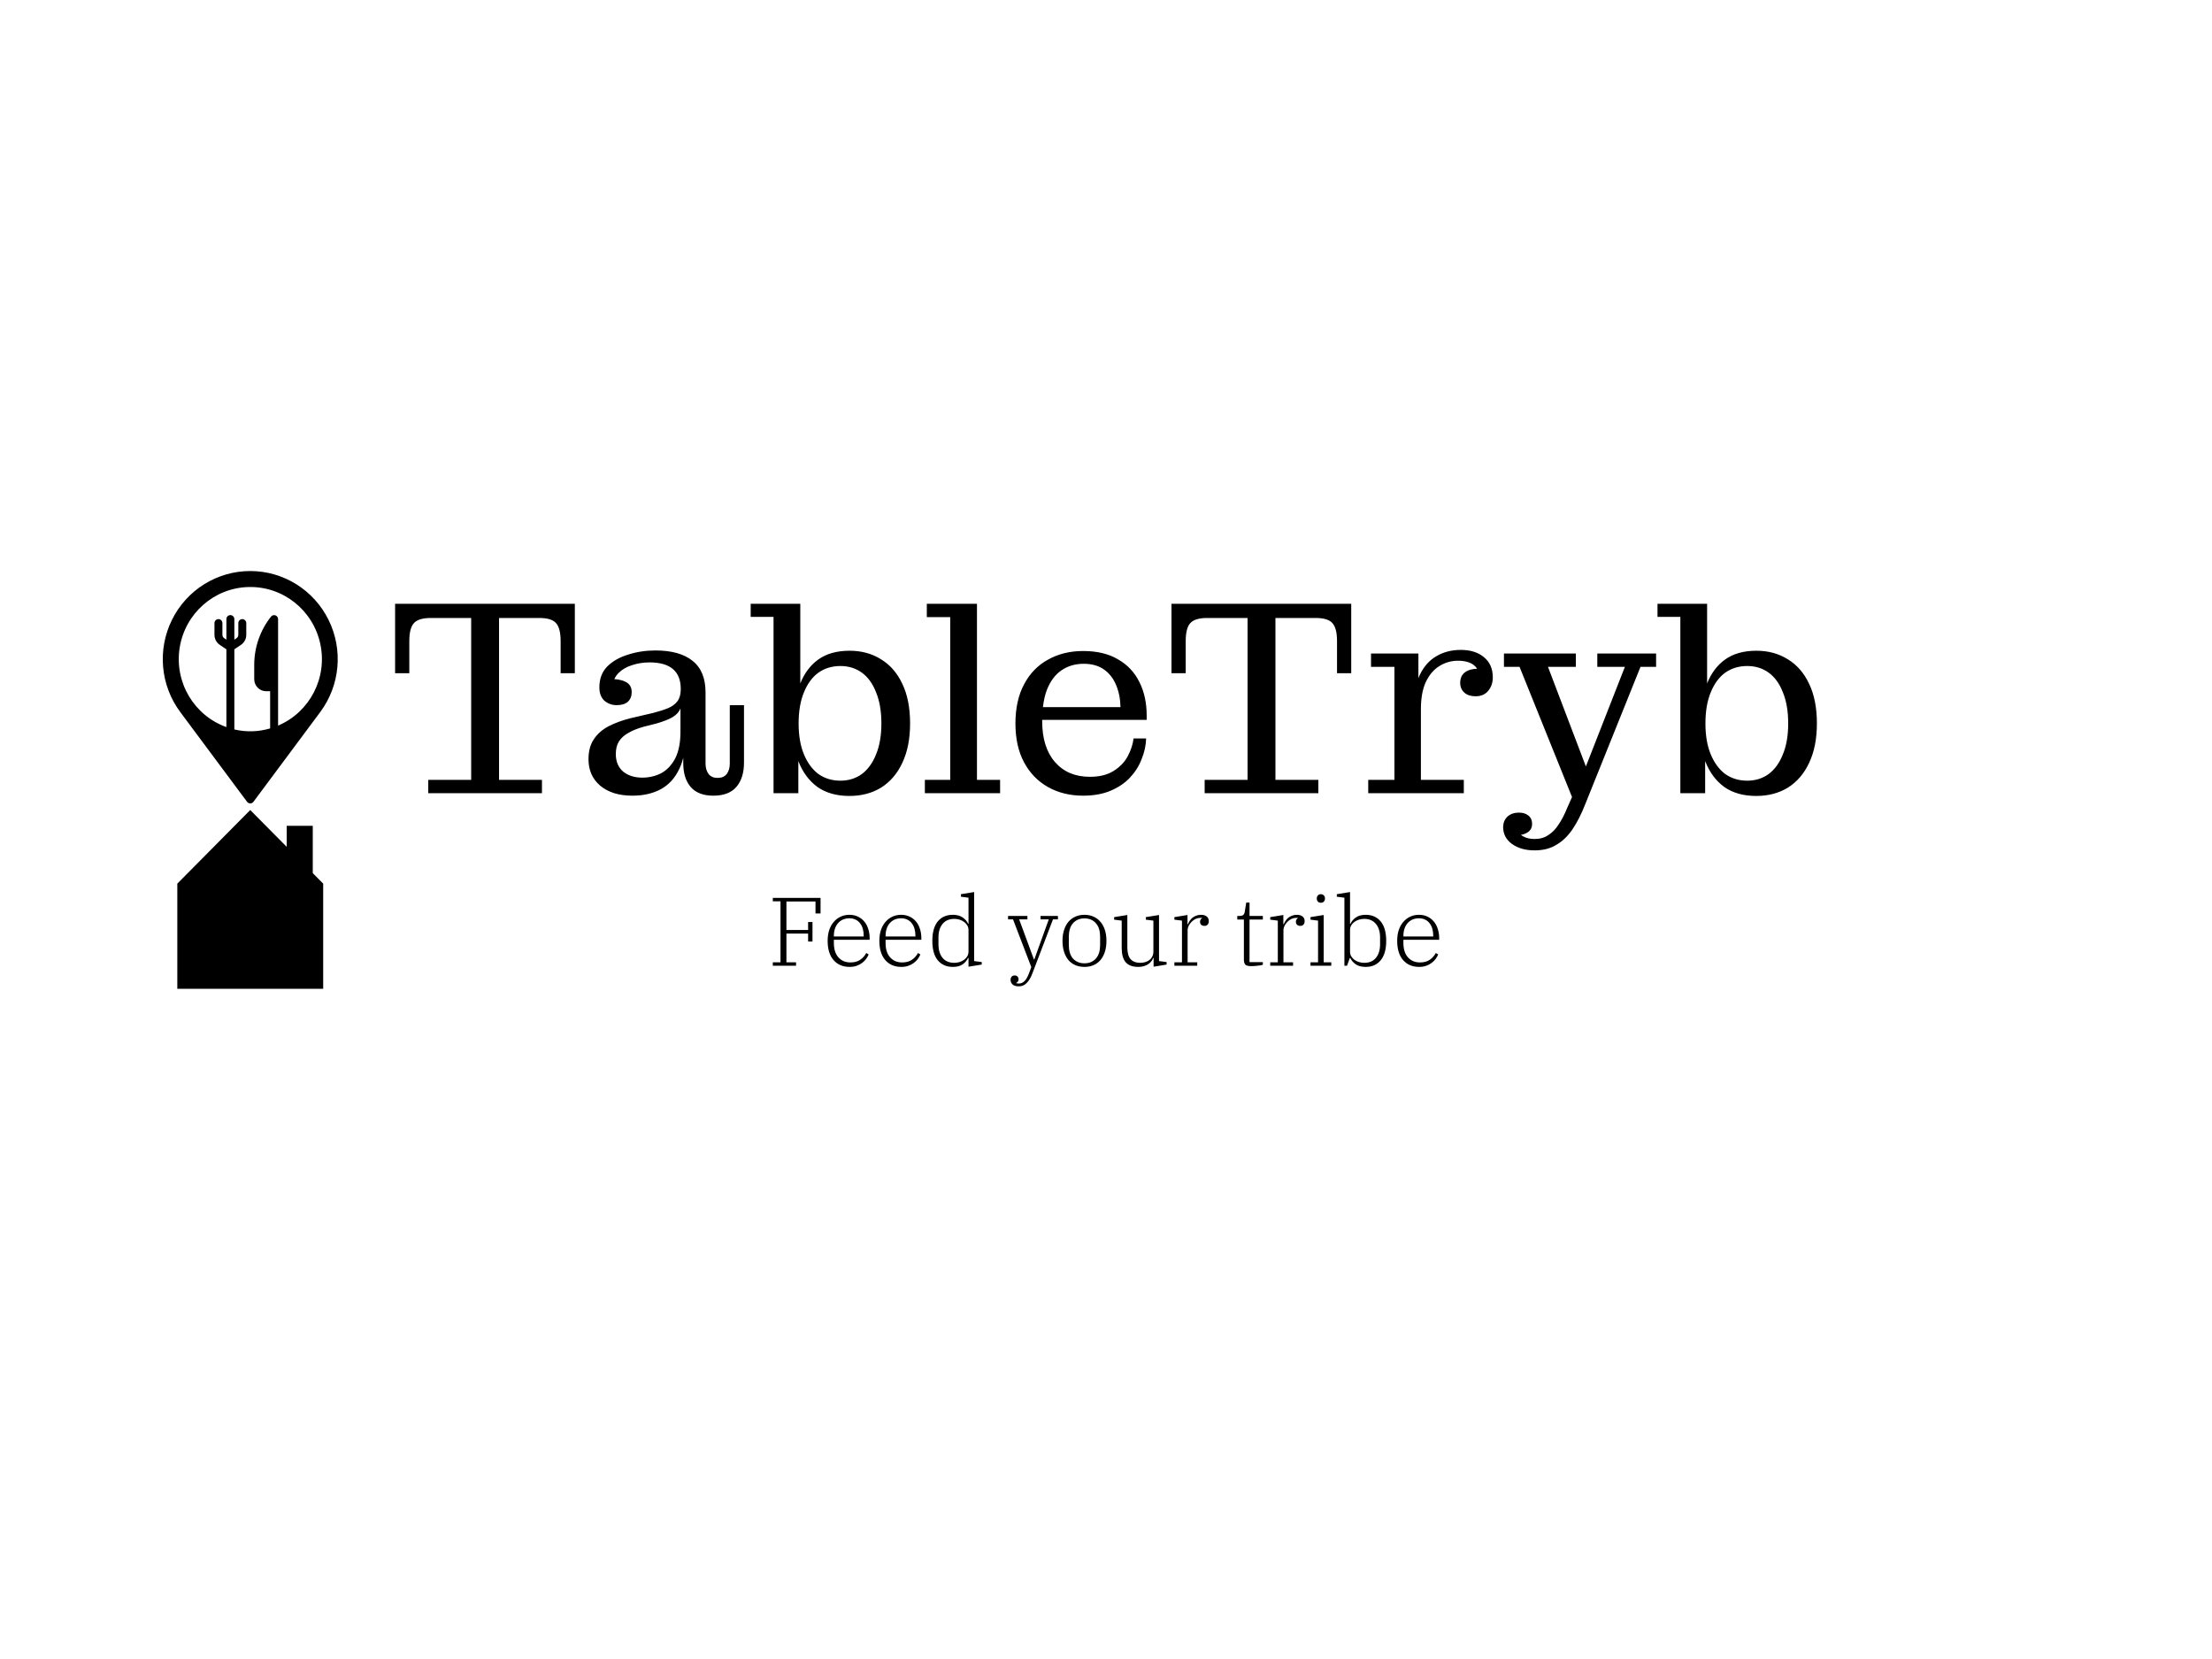
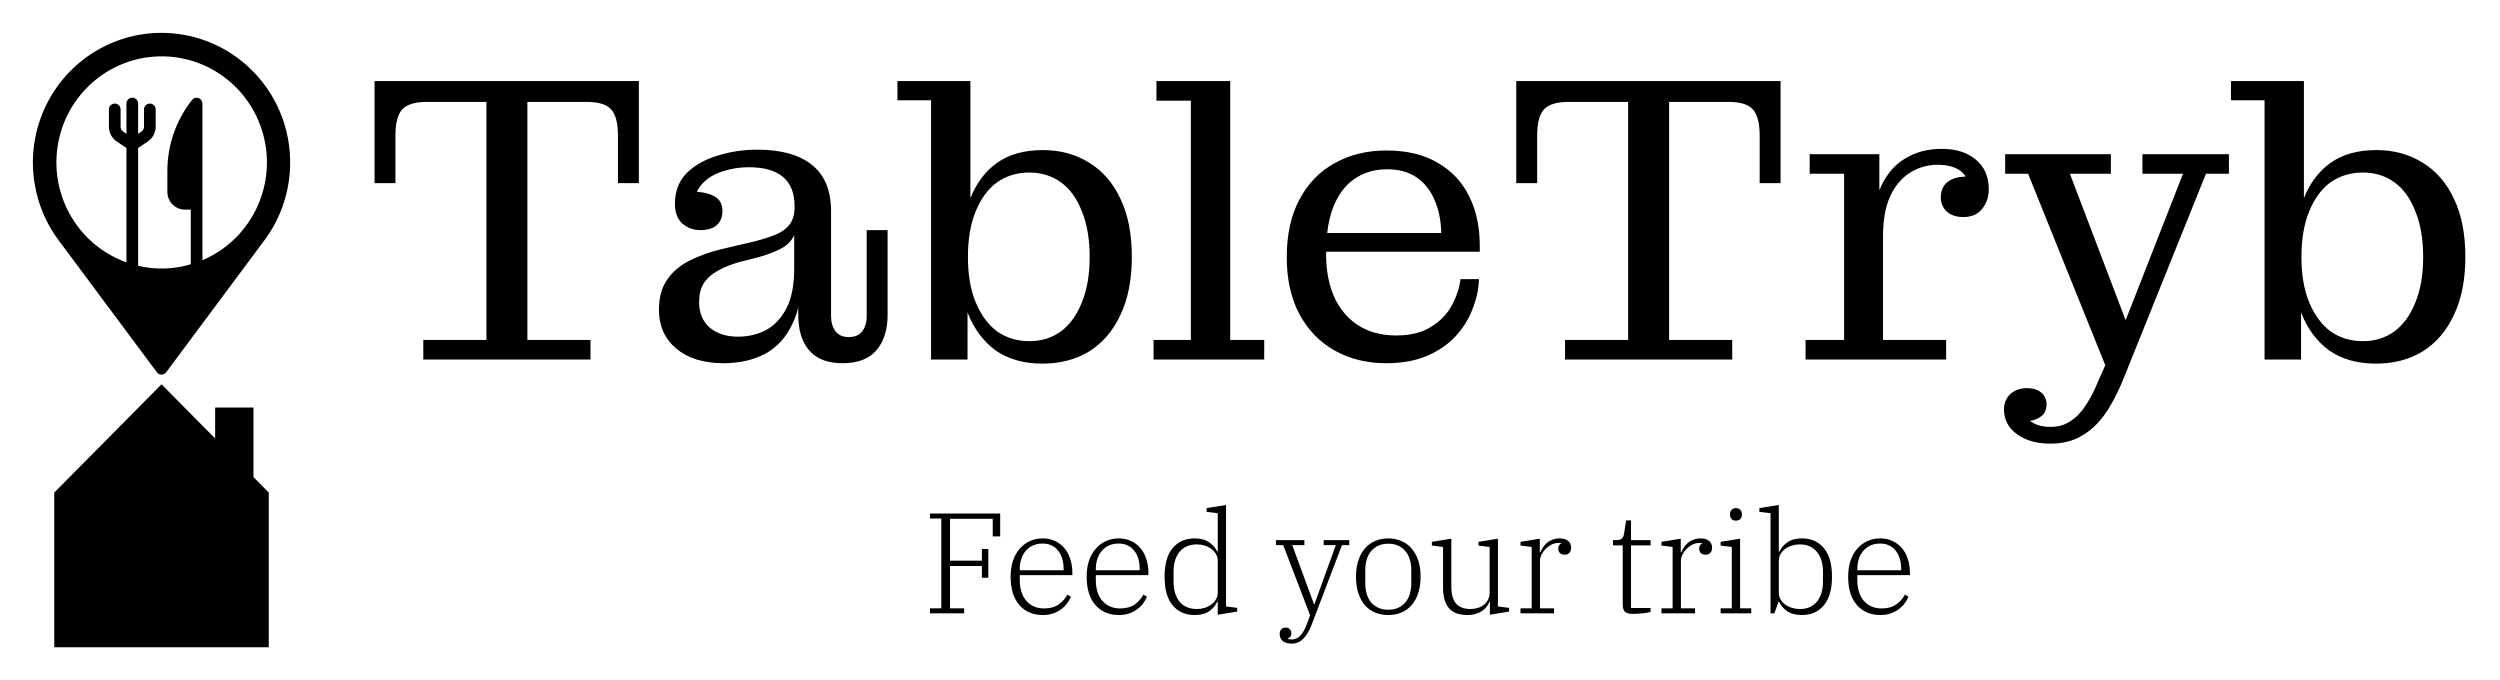
- <svg xmlns="http://www.w3.org/2000/svg" version="1.1" width="1024" height="768" viewBox="0 0 1024 768" xml:space="preserve">
+ <svg xmlns="http://www.w3.org/2000/svg" version="1.1" width="787" height="214" viewBox="65 254 787 214" xml:space="preserve">
  <defs>
</defs>
  <g transform="matrix(1 0 0 1 458.2239 361.0488)">
    <path style="stroke: none; stroke-width: 1; stroke-dasharray: none; stroke-linecap: butt; stroke-dashoffset: 0; stroke-linejoin: miter; stroke-miterlimit: 4; fill: rgb(0,0,0); fill-rule: nonzero; opacity: 1;" transform=" translate(-458.2239, -361.0488)" d="M 198.255 367.184 L 198.255 361.014 L 218.122 361.014 L 218.122 286.079 L 199.416 286.079 C 199.416 286.079 199.416 286.079 199.416 286.079 L 199.416 286.079 C 195.718 286.079 193.138 286.85 191.676 288.392 C 190.214 289.935 189.483 292.72 189.483 296.747 L 189.483 311.657 L 182.904 311.657 L 182.904 279.524 L 231.022 279.524 L 231.022 286.079 L 218.122 286.079 L 218.122 279.524 L 266.111 279.524 L 266.111 311.657 L 259.531 311.657 L 259.531 296.747 C 259.531 292.72 258.8 289.935 257.338 288.392 C 255.962 286.85 253.382 286.079 249.598 286.079 C 249.598 286.079 231.022 286.079 231.022 286.079 L 231.022 361.014 L 250.888 361.014 L 250.888 367.184 Z M 330.228 368.341 C 325.584 368.341 322.101 367.013 319.779 364.357 C 317.457 361.7 316.296 357.973 316.296 353.174 L 316.296 350.784 C 315.832 352.64 315.23 354.337 314.49 355.873 C 312.512 360.158 309.63 363.329 305.846 365.385 C 302.148 367.356 297.762 368.341 292.688 368.341 C 286.496 368.341 281.551 366.799 277.853 363.714 C 274.241 360.629 272.435 356.559 272.435 351.503 C 272.435 347.733 273.252 344.648 274.886 342.249 C 276.52 339.764 278.799 337.75 281.723 336.208 C 284.733 334.665 288.13 333.423 291.914 332.48 L 302.363 330.038 C 305.029 329.353 307.308 328.624 309.2 327.853 C 311.093 327.082 312.555 326.011 313.587 324.64 C 314.619 323.269 315.135 321.426 315.135 319.113 L 315.135 318.856 L 326.616 320.527 L 326.616 353.56 C 326.616 355.445 327.089 357.03 328.035 358.316 C 328.981 359.515 330.357 360.115 332.163 360.115 C 334.055 360.115 335.474 359.515 336.42 358.316 C 337.366 357.03 337.839 355.445 337.839 353.56 L 337.839 326.439 L 344.418 326.439 L 344.418 353.046 C 344.418 357.759 343.257 361.486 340.935 364.228 C 338.613 366.97 335.044 368.341 330.228 368.341 Z M 311.394 331.966 C 309.673 332.994 307.18 333.98 303.911 334.922 L 297.848 336.465 C 295.096 337.236 292.774 338.179 290.882 339.293 C 288.99 340.321 287.528 341.649 286.496 343.277 C 285.55 344.82 285.077 346.748 285.077 349.061 C 285.077 352.489 286.195 355.188 288.431 357.159 C 290.753 359.044 293.72 359.987 297.332 359.987 C 300.514 359.987 303.438 359.301 306.104 357.93 C 308.771 356.473 310.921 354.203 312.555 351.118 C 314.189 347.947 315.006 343.791 315.006 338.65 L 315.006 327.982 C 314.318 329.61 313.114 330.938 311.394 331.966 Z M 285.464 326.438 C 283.314 326.438 281.422 325.753 279.788 324.382 C 278.24 322.925 277.466 320.869 277.466 318.212 C 277.466 314.271 278.67 311.057 281.078 308.572 C 283.572 306.087 286.797 304.245 290.753 303.045 C 294.709 301.76 298.923 301.117 303.395 301.117 C 310.877 301.117 316.596 302.702 320.553 305.873 C 324.595 309.043 326.616 313.928 326.616 320.526 L 315.135 318.855 C 315.135 314.828 313.93 311.786 311.522 309.729 C 309.114 307.673 305.502 306.644 300.686 306.644 C 297.848 306.644 295.139 307.073 292.559 307.93 C 290.065 308.701 288.001 309.9 286.367 311.529 C 285.541 312.351 284.88 313.305 284.384 314.39 C 286.575 314.514 288.397 314.974 289.85 315.77 C 291.57 316.713 292.43 318.255 292.43 320.397 C 292.43 322.283 291.828 323.782 290.624 324.896 C 289.42 325.924 287.7 326.438 285.464 326.438 Z M 393.184 368.469 C 387.336 368.469 382.434 367.098 378.478 364.356 C 374.607 361.528 371.683 357.63 369.705 352.659 C 369.662 352.543 369.619 352.427 369.576 352.31 L 369.576 367.184 L 358.095 367.184 L 358.095 285.565 L 347.517 285.565 L 347.517 279.523 L 370.479 279.523 L 370.479 316.388 C 372.368 311.655 375.12 307.979 378.736 305.359 C 382.52 302.617 387.379 301.246 393.313 301.246 C 398.817 301.246 403.676 302.574 407.89 305.23 C 412.104 307.801 415.372 311.571 417.694 316.541 C 420.102 321.511 421.306 327.638 421.306 334.922 C 421.306 342.034 420.102 348.118 417.694 353.174 C 415.372 358.144 412.104 361.957 407.89 364.613 C 403.676 367.184 398.774 368.469 393.184 368.469 Z M 389.056 361.4 C 392.84 361.4 396.151 360.372 398.989 358.315 C 401.827 356.173 404.02 353.131 405.568 349.189 C 407.202 345.247 408.019 340.491 408.019 334.922 C 408.019 329.266 407.202 324.468 405.568 320.526 C 404.02 316.498 401.827 313.457 398.989 311.4 C 396.151 309.343 392.84 308.315 389.056 308.315 C 385.186 308.315 381.789 309.343 378.865 311.4 C 376.026 313.457 373.79 316.498 372.156 320.526 C 370.522 324.468 369.705 329.266 369.705 334.922 C 369.705 340.491 370.522 345.247 372.156 349.189 C 373.79 353.131 376.026 356.173 378.865 358.315 C 381.789 360.372 385.186 361.4 389.056 361.4 Z M 428.146 367.184 L 428.146 361.014 L 439.885 361.014 L 439.885 285.693 L 429.049 285.693 L 429.049 279.524 L 452.269 279.524 L 452.269 361.014 L 462.976 361.014 L 462.976 367.184 Z M 501.421 368.341 C 495.315 368.341 489.897 367.013 485.167 364.357 C 480.437 361.7 476.738 357.887 474.072 352.917 C 471.406 347.947 470.073 341.949 470.073 334.922 C 470.073 327.81 471.406 321.769 474.072 316.799 C 476.738 311.743 480.437 307.93 485.167 305.359 C 489.897 302.703 495.315 301.375 501.421 301.375 C 507.871 301.375 513.246 302.66 517.546 305.231 C 521.932 307.716 525.243 311.229 527.479 315.771 C 529.715 320.226 530.833 325.411 530.833 331.323 L 530.833 333.251 L 482.461 333.251 C 482.459 333.464 482.458 333.678 482.458 333.894 C 482.458 341.949 484.436 348.247 488.392 352.788 C 492.348 357.33 497.723 359.601 504.517 359.601 C 508.989 359.601 512.644 358.701 515.482 356.902 C 518.406 355.102 520.599 352.831 522.061 350.089 C 523.523 347.347 524.426 344.605 524.77 341.863 L 530.576 341.863 C 530.49 345.034 529.801 348.204 528.511 351.375 C 527.307 354.545 525.501 357.416 523.093 359.986 C 520.771 362.471 517.804 364.485 514.192 366.028 C 510.58 367.57 506.323 368.341 501.421 368.341 Z M 491.488 310.244 C 488.65 312.129 486.414 315.042 484.78 318.984 C 483.83 321.35 483.171 324.135 482.804 327.339 L 518.707 327.339 C 518.621 323.483 517.933 320.055 516.643 317.056 C 515.353 313.971 513.461 311.572 510.967 309.858 C 508.473 308.144 505.377 307.287 501.679 307.287 C 497.809 307.287 494.412 308.273 491.488 310.244 Z M 557.669 367.184 L 557.669 361.014 L 577.535 361.014 L 577.535 286.079 L 558.83 286.079 C 558.83 286.079 558.83 286.079 558.83 286.079 L 558.83 286.079 C 555.132 286.079 552.552 286.85 551.09 288.392 C 549.628 289.935 548.897 292.72 548.897 296.747 L 548.897 311.657 L 542.317 311.657 L 542.317 279.524 L 590.435 279.524 L 590.435 286.079 L 577.535 286.079 L 577.535 279.524 L 625.524 279.524 L 625.524 311.657 L 618.945 311.657 L 618.945 296.747 C 618.945 292.72 618.214 289.935 616.752 288.392 C 615.376 286.85 612.796 286.079 609.012 286.079 C 609.012 286.079 590.435 286.079 590.435 286.079 L 590.435 361.014 L 610.302 361.014 L 610.302 367.184 Z M 633.396 367.184 L 633.396 361.015 L 645.522 361.015 L 645.522 308.701 L 634.686 308.701 L 634.686 302.532 L 656.617 302.532 L 656.617 313.929 C 656.78 313.503 656.952 313.089 657.133 312.686 C 659.025 308.658 661.605 305.702 664.873 303.817 C 668.141 301.846 671.925 300.861 676.225 300.861 C 680.697 300.861 684.266 301.975 686.932 304.202 C 689.684 306.43 691.06 309.558 691.06 313.586 C 691.06 316.07 690.329 318.17 688.867 319.884 C 687.491 321.512 685.556 322.326 683.062 322.326 C 680.912 322.326 679.192 321.769 677.902 320.655 C 676.612 319.455 675.967 317.956 675.967 316.156 C 675.967 313.928 676.741 312.257 678.289 311.143 C 679.615 310.17 681.451 309.648 683.798 309.577 C 683.375 308.894 682.829 308.302 682.159 307.801 C 680.439 306.516 678.031 305.873 674.935 305.873 C 671.753 305.873 668.829 306.73 666.163 308.444 C 663.583 310.072 661.519 312.557 659.971 315.899 C 658.509 319.155 657.778 323.269 657.778 328.238 L 657.778 361.015 L 677.644 361.015 L 677.644 367.184 Z M 716.734 386.593 C 718.54 385.479 720.131 383.851 721.507 381.709 C 722.969 379.567 724.302 376.996 725.506 373.997 L 727.738 368.971 L 703.447 308.702 L 696.223 308.702 L 696.223 302.532 L 729.505 302.532 L 729.505 308.702 L 716.605 308.702 L 734.154 354.809 L 752.21 308.702 L 739.438 308.702 L 739.438 302.532 L 766.658 302.532 L 766.658 308.702 L 759.434 308.702 L 733.891 372.197 C 732.085 376.825 730.107 380.724 727.957 383.894 C 725.807 387.065 723.313 389.464 720.475 391.092 C 717.723 392.806 714.369 393.663 710.413 393.663 C 706.199 393.663 702.716 392.677 699.964 390.707 C 697.212 388.736 695.836 386.079 695.836 382.737 C 695.922 380.767 696.61 379.181 697.9 377.982 C 699.276 376.782 701.039 376.182 703.189 376.182 C 704.909 376.182 706.328 376.611 707.446 377.467 C 708.65 378.41 709.252 379.695 709.252 381.323 C 709.252 383.123 708.564 384.451 707.188 385.308 C 706.334 385.875 705.292 386.273 704.062 386.503 C 704.345 386.727 704.656 386.929 704.995 387.108 C 706.457 387.964 708.263 388.393 710.413 388.393 C 712.907 388.393 715.014 387.793 716.734 386.593 Z M 812.972 368.469 C 807.124 368.469 802.222 367.098 798.266 364.356 C 794.396 361.528 791.472 357.63 789.494 352.659 C 789.451 352.543 789.408 352.427 789.365 352.31 L 789.365 367.184 L 777.884 367.184 L 777.884 285.565 L 767.306 285.565 L 767.306 279.523 L 790.268 279.523 L 790.268 316.388 C 792.156 311.655 794.908 307.979 798.524 305.359 C 802.308 302.617 807.167 301.246 813.101 301.246 C 818.606 301.246 823.465 302.574 827.679 305.23 C 831.893 307.801 835.161 311.571 837.483 316.541 C 839.891 321.511 841.095 327.638 841.095 334.922 C 841.095 342.034 839.891 348.118 837.483 353.174 C 835.161 358.144 831.893 361.957 827.679 364.613 C 823.465 367.184 818.563 368.469 812.972 368.469 Z M 808.844 361.4 C 812.629 361.4 815.939 360.372 818.778 358.315 C 821.616 356.173 823.809 353.131 825.357 349.189 C 826.991 345.247 827.808 340.491 827.808 334.922 C 827.808 329.266 826.991 324.468 825.357 320.526 C 823.809 316.498 821.616 313.457 818.778 311.4 C 815.939 309.343 812.629 308.315 808.844 308.315 C 804.974 308.315 801.577 309.343 798.653 311.4 C 795.815 313.457 793.579 316.498 791.945 320.526 C 790.311 324.468 789.494 329.266 789.494 334.922 C 789.494 340.491 790.311 345.247 791.945 349.189 C 793.579 353.131 795.815 356.173 798.653 358.315 C 801.577 360.372 804.974 361.4 808.844 361.4 Z M 357.762 445.493 L 361.317 445.493 L 361.317 417.233 L 357.762 417.233 L 357.762 415.658 L 379.858 415.658 L 379.858 422.858 L 377.517 422.858 L 377.517 417.323 L 364.062 417.323 L 364.062 430.508 L 374.098 430.508 L 374.098 426.818 L 376.123 426.818 L 376.123 435.863 L 374.098 435.863 L 374.098 432.173 L 364.062 432.173 L 364.062 445.493 L 368.517 445.493 L 368.517 447.068 L 357.762 447.068 Z M 393.312 447.608 C 390.192 447.608 387.717 446.558 385.887 444.458 C 384.058 442.358 383.142 439.388 383.142 435.548 C 383.142 433.718 383.382 432.053 383.863 430.553 C 384.373 429.053 385.077 427.793 385.978 426.773 C 386.877 425.723 387.942 424.913 389.173 424.343 C 390.402 423.773 391.752 423.488 393.223 423.488 C 394.663 423.488 395.952 423.758 397.092 424.298 C 398.262 424.838 399.252 425.588 400.062 426.548 C 400.873 427.478 401.488 428.618 401.908 429.968 C 402.358 431.288 402.582 432.728 402.582 434.288 L 402.582 435.053 L 386.022 435.053 L 386.022 436.493 C 386.022 439.403 386.728 441.638 388.137 443.198 C 389.548 444.758 391.392 445.538 393.673 445.538 C 395.562 445.538 397.092 445.118 398.262 444.278 C 399.462 443.438 400.377 442.403 401.007 441.173 L 402.132 441.848 C 401.832 442.568 401.428 443.273 400.918 443.963 C 400.408 444.653 399.777 445.268 399.027 445.808 C 398.308 446.348 397.467 446.783 396.507 447.113 C 395.577 447.443 394.512 447.608 393.312 447.608 Z M 386.022 433.523 L 399.837 433.523 L 399.837 433.253 C 399.837 432.083 399.702 431.003 399.433 430.013 C 399.163 429.023 398.743 428.168 398.173 427.448 C 397.632 426.698 396.942 426.128 396.103 425.738 C 395.293 425.318 394.332 425.108 393.223 425.108 C 392.113 425.108 391.108 425.303 390.207 425.693 C 389.337 426.083 388.587 426.638 387.957 427.358 C 387.327 428.078 386.848 428.933 386.517 429.923 C 386.188 430.913 386.022 432.008 386.022 433.208 Z M 417.252 447.608 C 414.132 447.608 411.658 446.558 409.827 444.458 C 407.998 442.358 407.082 439.388 407.082 435.548 C 407.082 433.718 407.322 432.053 407.803 430.553 C 408.312 429.053 409.017 427.793 409.918 426.773 C 410.817 425.723 411.882 424.913 413.113 424.343 C 414.342 423.773 415.692 423.488 417.163 423.488 C 418.603 423.488 419.892 423.758 421.033 424.298 C 422.202 424.838 423.192 425.588 424.002 426.548 C 424.812 427.478 425.428 428.618 425.848 429.968 C 426.298 431.288 426.522 432.728 426.522 434.288 L 426.522 435.053 L 409.962 435.053 L 409.962 436.493 C 409.962 439.403 410.668 441.638 412.077 443.198 C 413.488 444.758 415.332 445.538 417.613 445.538 C 419.502 445.538 421.033 445.118 422.202 444.278 C 423.402 443.438 424.317 442.403 424.947 441.173 L 426.072 441.848 C 425.772 442.568 425.368 443.273 424.858 443.963 C 424.348 444.653 423.717 445.268 422.967 445.808 C 422.248 446.348 421.408 446.783 420.447 447.113 C 419.517 447.443 418.452 447.608 417.252 447.608 Z M 409.962 433.523 L 423.777 433.523 L 423.777 433.253 C 423.777 432.083 423.642 431.003 423.373 430.013 C 423.103 429.023 422.683 428.168 422.113 427.448 C 421.572 426.698 420.882 426.128 420.043 425.738 C 419.233 425.318 418.272 425.108 417.163 425.108 C 416.053 425.108 415.048 425.303 414.147 425.693 C 413.277 426.083 412.527 426.638 411.897 427.358 C 411.267 428.078 410.788 428.933 410.457 429.923 C 410.127 430.913 409.962 432.008 409.962 433.208 Z M 441.103 447.608 C 438.163 447.608 435.837 446.588 434.127 444.548 C 432.447 442.508 431.608 439.508 431.608 435.548 C 431.608 431.588 432.447 428.588 434.127 426.548 C 435.837 424.508 438.163 423.488 441.103 423.488 C 442.993 423.488 444.522 423.908 445.692 424.748 C 446.863 425.558 447.688 426.518 448.168 427.628 L 448.348 427.628 L 448.348 415.568 L 444.837 415.118 L 444.837 413.948 L 450.957 412.958 L 450.957 444.908 L 454.467 445.358 L 454.467 446.528 L 448.348 447.518 L 448.348 443.423 L 448.168 443.423 C 447.658 444.563 446.832 445.553 445.692 446.393 C 444.553 447.203 443.022 447.608 441.103 447.608 Z M 441.777 445.718 C 442.618 445.718 443.428 445.598 444.207 445.358 C 444.988 445.118 445.678 444.773 446.277 444.323 C 446.908 443.873 447.402 443.333 447.762 442.703 C 448.152 442.073 448.348 441.353 448.348 440.543 L 448.348 430.553 C 448.348 429.743 448.152 429.023 447.762 428.393 C 447.402 427.763 446.908 427.223 446.277 426.773 C 445.678 426.323 444.988 425.978 444.207 425.738 C 443.428 425.498 442.618 425.378 441.777 425.378 C 439.438 425.378 437.623 426.158 436.332 427.718 C 435.072 429.248 434.442 431.333 434.442 433.973 L 434.442 437.123 C 434.442 439.763 435.072 441.863 436.332 443.423 C 437.623 444.953 439.438 445.718 441.777 445.718 Z M 471.658 456.608 C 470.308 456.608 469.332 456.308 468.733 455.708 C 468.132 455.138 467.832 454.448 467.832 453.638 C 467.832 453.008 467.998 452.498 468.327 452.108 C 468.658 451.748 469.137 451.568 469.767 451.568 C 470.308 451.568 470.728 451.733 471.027 452.063 C 471.358 452.393 471.522 452.843 471.522 453.413 C 471.522 453.833 471.402 454.178 471.163 454.448 C 470.952 454.718 470.697 454.913 470.397 455.033 L 470.397 455.123 C 470.728 455.243 471.163 455.303 471.702 455.303 C 472.663 455.303 473.517 454.928 474.267 454.178 C 475.048 453.428 475.752 452.198 476.382 450.488 L 477.418 447.698 L 468.957 425.603 L 466.663 425.603 L 466.663 424.028 L 475.618 424.028 L 475.618 425.603 L 471.793 425.603 L 478.632 444.143 L 478.812 444.143 L 485.517 425.603 L 481.692 425.603 L 481.692 424.028 L 489.748 424.028 L 489.748 425.603 L 487.452 425.603 L 477.868 450.758 C 477.178 452.588 476.322 454.013 475.303 455.033 C 474.312 456.083 473.098 456.608 471.658 456.608 Z M 502.033 445.943 C 503.233 445.943 504.283 445.733 505.183 445.313 C 506.082 444.893 506.832 444.323 507.433 443.603 C 508.062 442.853 508.527 441.968 508.827 440.948 C 509.127 439.898 509.277 438.743 509.277 437.483 L 509.277 433.613 C 509.277 432.353 509.127 431.213 508.827 430.193 C 508.527 429.143 508.062 428.258 507.433 427.538 C 506.832 426.788 506.082 426.203 505.183 425.783 C 504.283 425.363 503.233 425.153 502.033 425.153 C 500.832 425.153 499.783 425.363 498.882 425.783 C 497.983 426.203 497.217 426.788 496.587 427.538 C 495.988 428.258 495.538 429.143 495.238 430.193 C 494.938 431.213 494.788 432.353 494.788 433.613 L 494.788 437.483 C 494.788 438.743 494.938 439.898 495.238 440.948 C 495.538 441.968 495.988 442.853 496.587 443.603 C 497.217 444.323 497.983 444.893 498.882 445.313 C 499.783 445.733 500.832 445.943 502.033 445.943 Z M 502.033 447.608 C 500.473 447.608 499.062 447.338 497.803 446.798 C 496.572 446.258 495.507 445.478 494.608 444.458 C 493.738 443.408 493.062 442.133 492.582 440.633 C 492.103 439.133 491.863 437.438 491.863 435.548 C 491.863 433.658 492.103 431.978 492.582 430.508 C 493.062 429.008 493.738 427.748 494.608 426.728 C 495.507 425.678 496.572 424.883 497.803 424.343 C 499.062 423.773 500.473 423.488 502.033 423.488 C 503.592 423.488 504.988 423.773 506.217 424.343 C 507.478 424.883 508.543 425.678 509.413 426.728 C 510.312 427.748 511.002 429.008 511.483 430.508 C 511.962 431.978 512.202 433.658 512.202 435.548 C 512.202 437.438 511.962 439.133 511.483 440.633 C 511.002 442.133 510.312 443.408 509.413 444.458 C 508.543 445.478 507.478 446.258 506.217 446.798 C 504.988 447.338 503.592 447.608 502.033 447.608 Z M 527.008 447.608 C 524.308 447.608 522.342 446.888 521.112 445.448 C 519.883 443.978 519.268 441.788 519.268 438.878 L 519.268 426.188 L 515.758 425.738 L 515.758 424.568 L 521.878 423.578 L 521.878 438.608 C 521.878 441.038 522.372 442.838 523.362 444.008 C 524.383 445.148 525.898 445.718 527.908 445.718 C 528.658 445.718 529.393 445.613 530.112 445.403 C 530.862 445.193 531.508 444.878 532.048 444.458 C 532.617 444.038 533.067 443.498 533.398 442.838 C 533.758 442.178 533.938 441.413 533.938 440.543 L 533.938 426.188 L 530.428 425.738 L 530.428 424.568 L 536.548 423.578 L 536.548 444.908 L 540.058 445.358 L 540.058 446.528 L 534.028 447.518 L 534.028 443.468 L 533.847 443.468 C 533.668 443.978 533.383 444.488 532.992 444.998 C 532.633 445.478 532.168 445.913 531.597 446.303 C 531.028 446.693 530.352 447.008 529.572 447.248 C 528.822 447.488 527.967 447.608 527.008 447.608 Z M 543.658 445.493 L 547.168 445.493 L 547.168 426.188 L 543.658 425.738 L 543.658 424.568 L 549.732 423.578 L 549.732 427.853 L 549.913 427.853 C 550.122 427.343 550.393 426.833 550.722 426.323 C 551.082 425.783 551.503 425.303 551.982 424.883 C 552.492 424.463 553.077 424.133 553.737 423.893 C 554.398 423.623 555.148 423.488 555.987 423.488 C 557.097 423.488 557.967 423.743 558.597 424.253 C 559.258 424.733 559.587 425.453 559.587 426.413 C 559.587 427.103 559.408 427.643 559.048 428.033 C 558.688 428.423 558.222 428.618 557.653 428.618 C 556.992 428.618 556.467 428.453 556.077 428.123 C 555.717 427.763 555.538 427.298 555.538 426.728 C 555.538 426.278 555.643 425.903 555.852 425.603 C 556.062 425.303 556.288 425.123 556.528 425.063 L 556.528 424.973 C 556.288 424.943 556.092 424.928 555.942 424.928 C 555.793 424.928 555.628 424.928 555.447 424.928 C 554.788 424.928 554.112 425.093 553.423 425.423 C 552.763 425.753 552.163 426.188 551.622 426.728 C 551.082 427.268 550.633 427.883 550.273 428.573 C 549.942 429.263 549.778 429.968 549.778 430.688 L 549.778 445.493 L 554.232 445.493 L 554.232 447.068 L 543.658 447.068 Z M 579.117 447.248 C 577.857 447.248 576.987 447.023 576.508 446.573 C 576.058 446.093 575.832 445.283 575.832 444.143 L 575.832 425.693 L 572.773 425.693 L 572.773 424.028 L 573.447 424.028 C 574.497 424.028 575.188 423.878 575.518 423.578 C 575.878 423.278 576.117 422.783 576.237 422.093 L 576.913 417.818 L 578.442 417.818 L 578.442 424.028 L 584.607 424.028 L 584.607 425.693 L 578.442 425.693 L 578.442 445.403 L 584.607 445.403 L 584.607 446.618 C 584.337 446.708 583.977 446.798 583.528 446.888 C 583.077 446.948 582.597 447.008 582.087 447.068 C 581.577 447.128 581.053 447.173 580.513 447.203 C 580.003 447.233 579.538 447.248 579.117 447.248 Z M 588.028 445.493 L 591.538 445.493 L 591.538 426.188 L 588.028 425.738 L 588.028 424.568 L 594.102 423.578 L 594.102 427.853 L 594.283 427.853 C 594.492 427.343 594.763 426.833 595.092 426.323 C 595.452 425.783 595.872 425.303 596.352 424.883 C 596.862 424.463 597.447 424.133 598.107 423.893 C 598.768 423.623 599.518 423.488 600.357 423.488 C 601.467 423.488 602.337 423.743 602.967 424.253 C 603.628 424.733 603.957 425.453 603.957 426.413 C 603.957 427.103 603.778 427.643 603.418 428.033 C 603.058 428.423 602.592 428.618 602.023 428.618 C 601.362 428.618 600.837 428.453 600.447 428.123 C 600.087 427.763 599.908 427.298 599.908 426.728 C 599.908 426.278 600.013 425.903 600.222 425.603 C 600.433 425.303 600.658 425.123 600.898 425.063 L 600.898 424.973 C 600.658 424.943 600.462 424.928 600.312 424.928 C 600.163 424.928 599.997 424.928 599.817 424.928 C 599.158 424.928 598.482 425.093 597.793 425.423 C 597.133 425.753 596.533 426.188 595.992 426.728 C 595.452 427.268 595.003 427.883 594.643 428.573 C 594.312 429.263 594.148 429.968 594.148 430.688 L 594.148 445.493 L 598.602 445.493 L 598.602 447.068 L 588.028 447.068 Z M 606.658 445.493 L 610.168 445.493 L 610.168 426.188 L 606.658 425.738 L 606.658 424.568 L 612.778 423.578 L 612.778 445.493 L 616.288 445.493 L 616.288 447.068 L 606.658 447.068 Z M 611.472 417.908 C 610.872 417.908 610.408 417.728 610.077 417.368 C 609.747 416.978 609.582 416.528 609.582 416.018 L 609.582 415.838 C 609.582 415.328 609.747 414.893 610.077 414.533 C 610.408 414.143 610.872 413.948 611.472 413.948 C 612.072 413.948 612.538 414.143 612.867 414.533 C 613.197 414.893 613.362 415.328 613.362 415.838 L 613.362 416.018 C 613.362 416.528 613.197 416.978 612.867 417.368 C 612.538 417.728 612.072 417.908 611.472 417.908 Z M 632.217 447.608 C 630.298 447.608 628.753 447.203 627.582 446.393 C 626.413 445.553 625.572 444.578 625.062 443.468 L 624.883 443.468 L 623.577 447.068 L 622.362 447.068 L 622.362 415.568 L 618.852 415.118 L 618.852 413.948 L 624.972 412.958 L 624.972 427.673 L 625.153 427.673 C 625.663 426.533 626.487 425.558 627.628 424.748 C 628.798 423.908 630.327 423.488 632.217 423.488 C 635.158 423.488 637.467 424.508 639.148 426.548 C 640.857 428.588 641.712 431.588 641.712 435.548 C 641.712 439.508 640.857 442.508 639.148 444.548 C 637.467 446.588 635.158 447.608 632.217 447.608 Z M 631.543 445.718 C 633.883 445.718 635.683 444.953 636.942 443.423 C 638.232 441.863 638.878 439.763 638.878 437.123 L 638.878 433.973 C 638.878 431.333 638.232 429.248 636.942 427.718 C 635.683 426.158 633.883 425.378 631.543 425.378 C 630.702 425.378 629.893 425.498 629.112 425.738 C 628.332 425.978 627.628 426.323 626.997 426.773 C 626.398 427.223 625.903 427.763 625.513 428.393 C 625.153 429.023 624.972 429.743 624.972 430.553 L 624.972 440.543 C 624.972 441.353 625.153 442.073 625.513 442.703 C 625.903 443.333 626.398 443.873 626.997 444.323 C 627.628 444.773 628.332 445.118 629.112 445.358 C 629.893 445.598 630.702 445.718 631.543 445.718 Z M 656.967 447.608 C 653.847 447.608 651.372 446.558 649.543 444.458 C 647.712 442.358 646.798 439.388 646.798 435.548 C 646.798 433.718 647.038 432.053 647.518 430.553 C 648.028 429.053 648.732 427.793 649.633 426.773 C 650.533 425.723 651.597 424.913 652.827 424.343 C 654.058 423.773 655.408 423.488 656.878 423.488 C 658.317 423.488 659.607 423.758 660.747 424.298 C 661.918 424.838 662.908 425.588 663.717 426.548 C 664.528 427.478 665.143 428.618 665.562 429.968 C 666.013 431.288 666.237 432.728 666.237 434.288 L 666.237 435.053 L 649.678 435.053 L 649.678 436.493 C 649.678 439.403 650.383 441.638 651.793 443.198 C 653.202 444.758 655.048 445.538 657.327 445.538 C 659.217 445.538 660.747 445.118 661.918 444.278 C 663.117 443.438 664.033 442.403 664.663 441.173 L 665.788 441.848 C 665.487 442.568 665.082 443.273 664.572 443.963 C 664.062 444.653 663.433 445.268 662.683 445.808 C 661.962 446.348 661.122 446.783 660.163 447.113 C 659.232 447.443 658.168 447.608 656.967 447.608 Z M 649.678 433.523 L 663.492 433.523 L 663.492 433.253 C 663.492 432.083 663.357 431.003 663.087 430.013 C 662.817 429.023 662.398 428.168 661.827 427.448 C 661.288 426.698 660.597 426.128 659.758 425.738 C 658.947 425.318 657.987 425.108 656.878 425.108 C 655.768 425.108 654.763 425.303 653.862 425.693 C 652.992 426.083 652.242 426.638 651.612 427.358 C 650.982 428.078 650.503 428.933 650.173 429.923 C 649.842 430.913 649.678 432.008 649.678 433.208 Z M 152.069 286.901 C 158.928 300.725 157.448 317.268 148.245 329.633 L 117.321 371.18 C 116.973 371.647 116.428 371.922 115.848 371.922 C 115.269 371.922 114.724 371.647 114.376 371.18 L 83.452 329.633 C 74.249 317.268 72.769 300.725 79.628 286.901 C 86.488 273.076 100.51 264.344 115.848 264.344 C 131.187 264.344 145.209 273.076 152.069 286.901 Z M 148.272 298.06 C 144.896 282.351 130.891 271.296 114.947 271.753 C 99.003 272.21 85.645 284.05 83.161 299.927 C 80.678 315.804 89.773 331.211 104.804 336.588 L 104.804 300.587 L 101.749 298.528 C 100.207 297.496 99.281 295.755 99.282 293.891 L 99.282 288.456 C 99.282 287.432 100.106 286.601 101.123 286.601 C 102.139 286.601 102.963 287.432 102.963 288.456 L 102.963 293.891 C 102.967 294.511 103.278 295.089 103.792 295.43 L 104.804 296.116 L 104.804 286.601 C 104.804 285.577 105.628 284.747 106.645 284.747 C 107.662 284.747 108.486 285.577 108.486 286.601 L 108.486 296.116 L 109.498 295.43 C 110.012 295.089 110.323 294.511 110.326 293.891 L 110.326 288.456 C 110.326 287.432 111.15 286.601 112.167 286.601 C 113.184 286.601 114.008 287.432 114.008 288.456 L 114.008 293.891 C 114.008 295.755 113.082 297.496 111.541 298.528 L 108.486 300.587 L 108.486 337.683 C 113.956 338.972 119.665 338.806 125.052 337.2 L 125.052 319.988 L 123.211 319.988 C 120.161 319.988 117.689 317.497 117.689 314.423 L 117.689 307.746 C 117.704 299.644 120.442 291.785 125.457 285.451 C 125.945 284.839 126.762 284.602 127.498 284.861 C 128.234 285.119 128.729 285.816 128.733 286.601 L 128.733 335.902 C 143.437 329.671 151.648 313.769 148.272 298.06 Z M 132.729 382.287 L 144.788 382.287 L 144.788 404.197 L 149.612 409.066 L 149.612 457.754 L 82.081 457.754 L 82.081 409.066 L 115.846 374.984 L 132.729 392.025 Z" stroke-linecap="round" />
  </g>
</svg>
